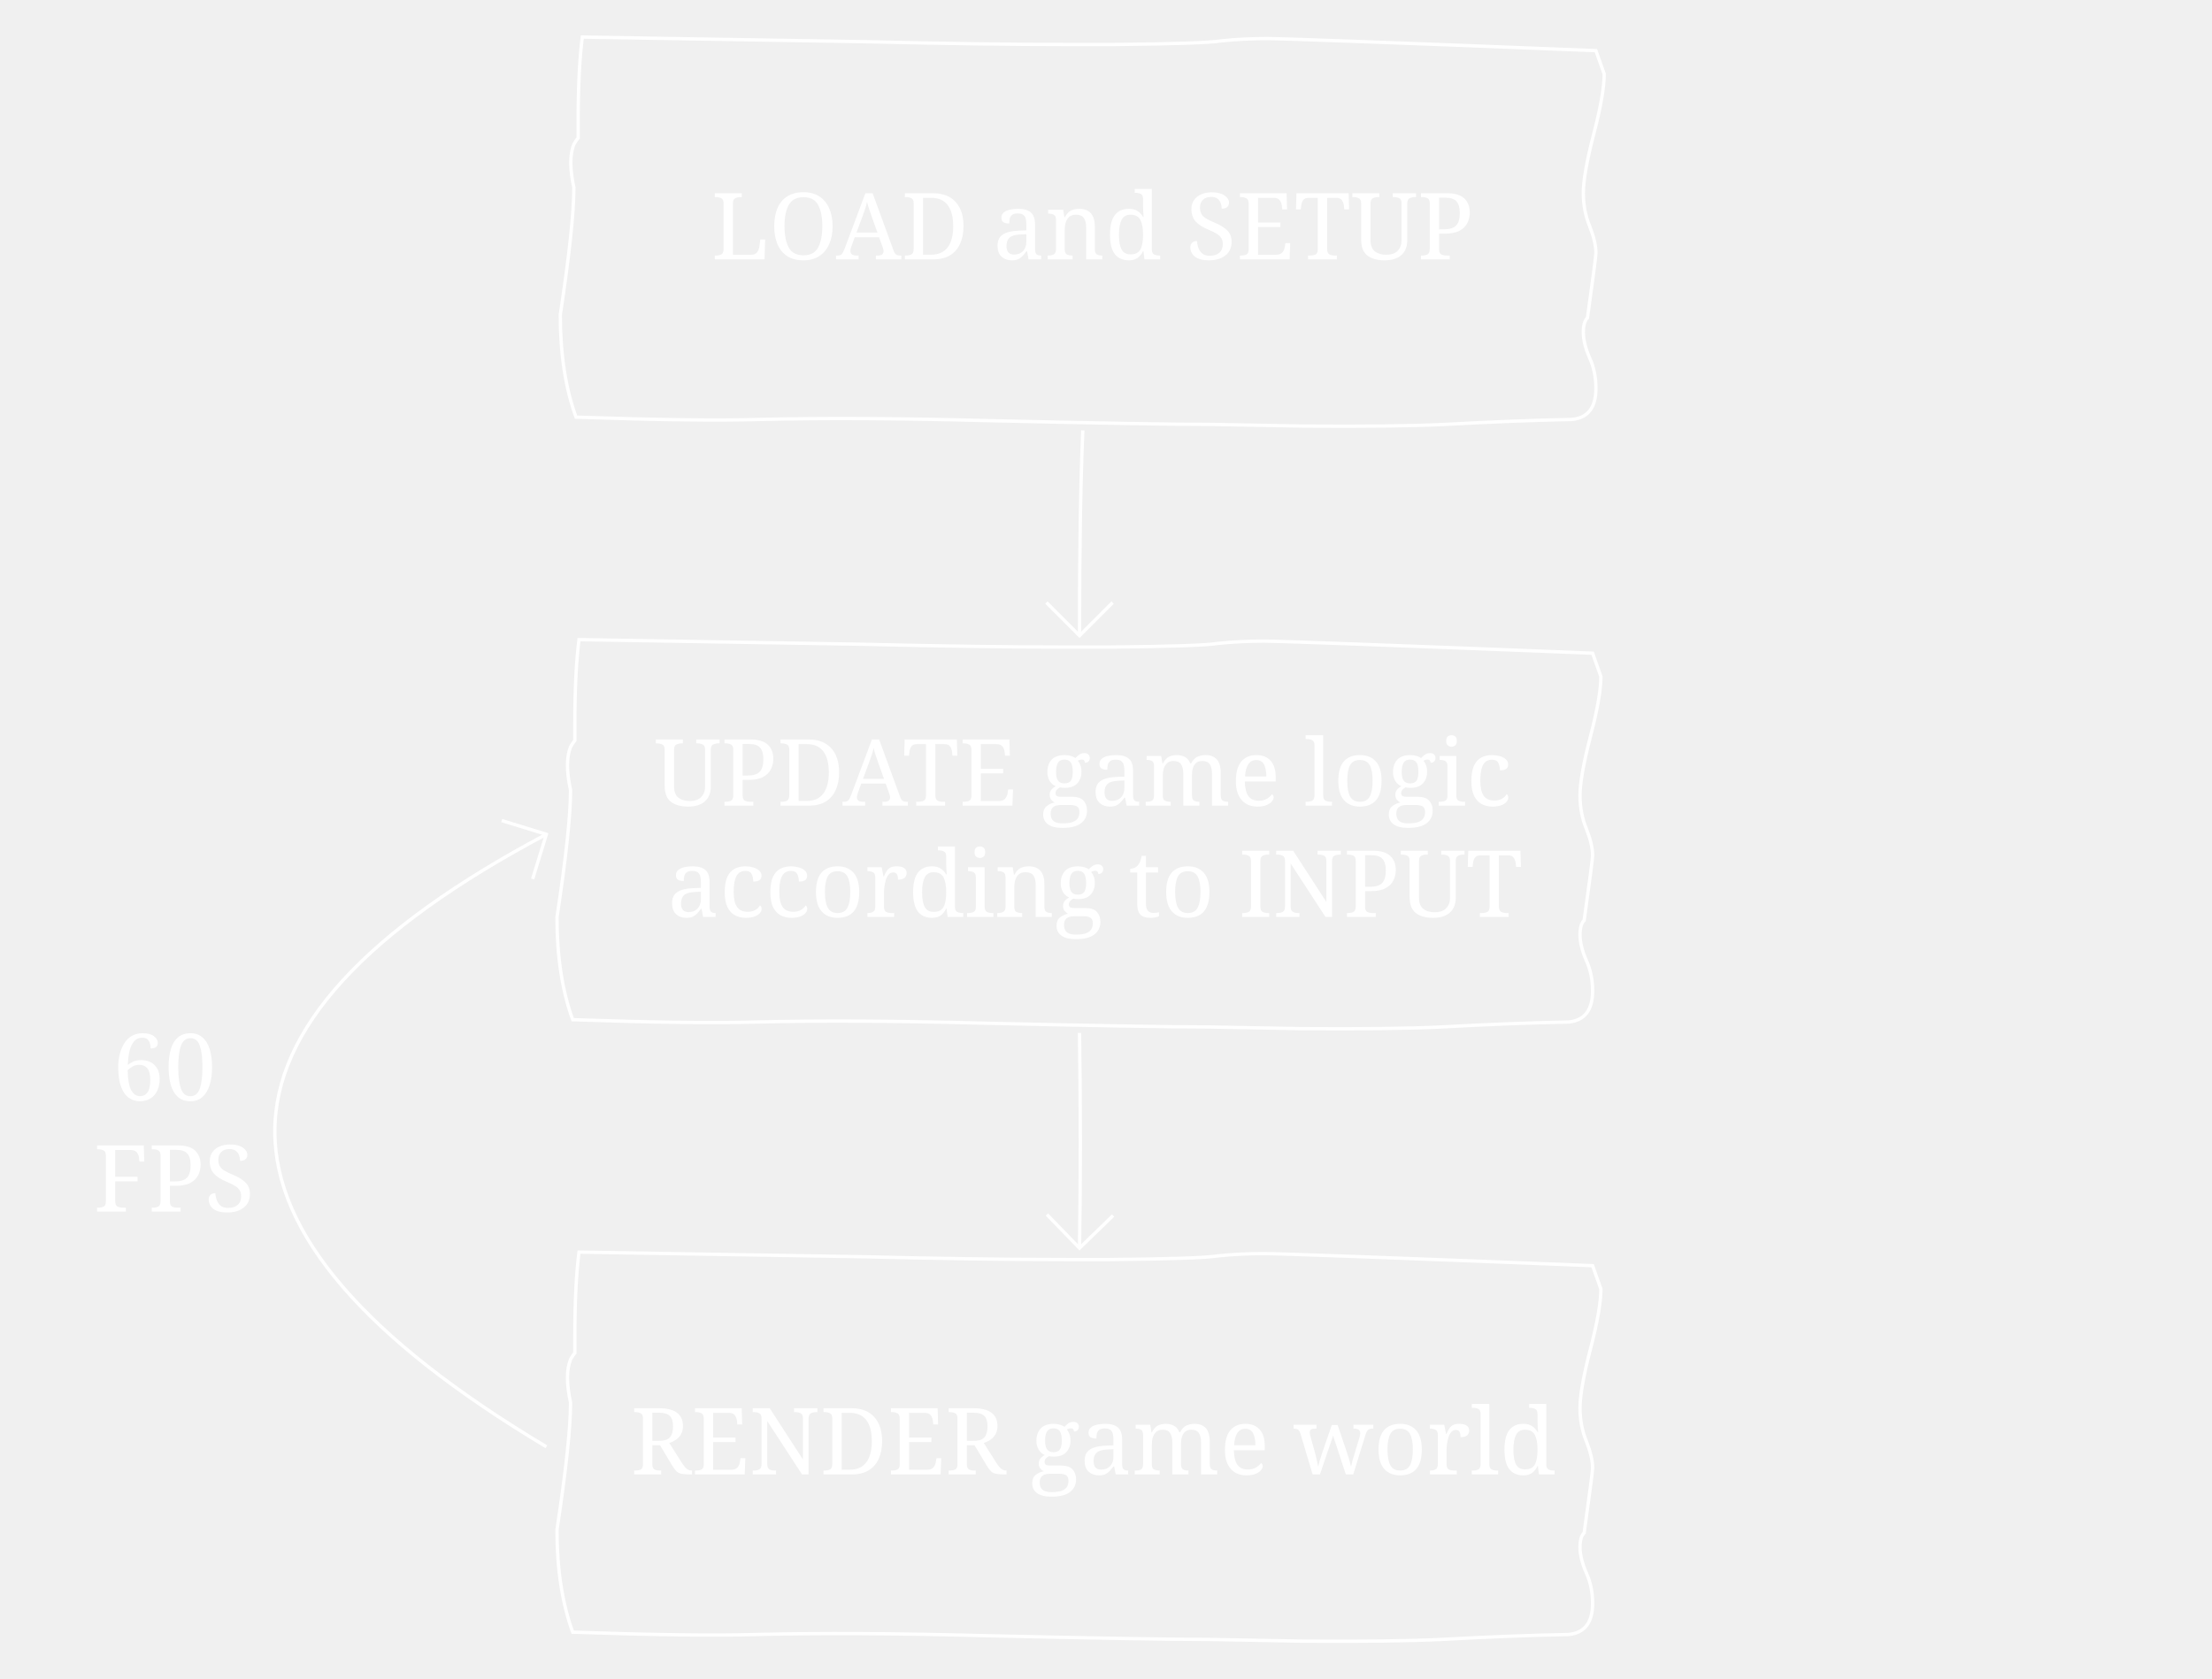
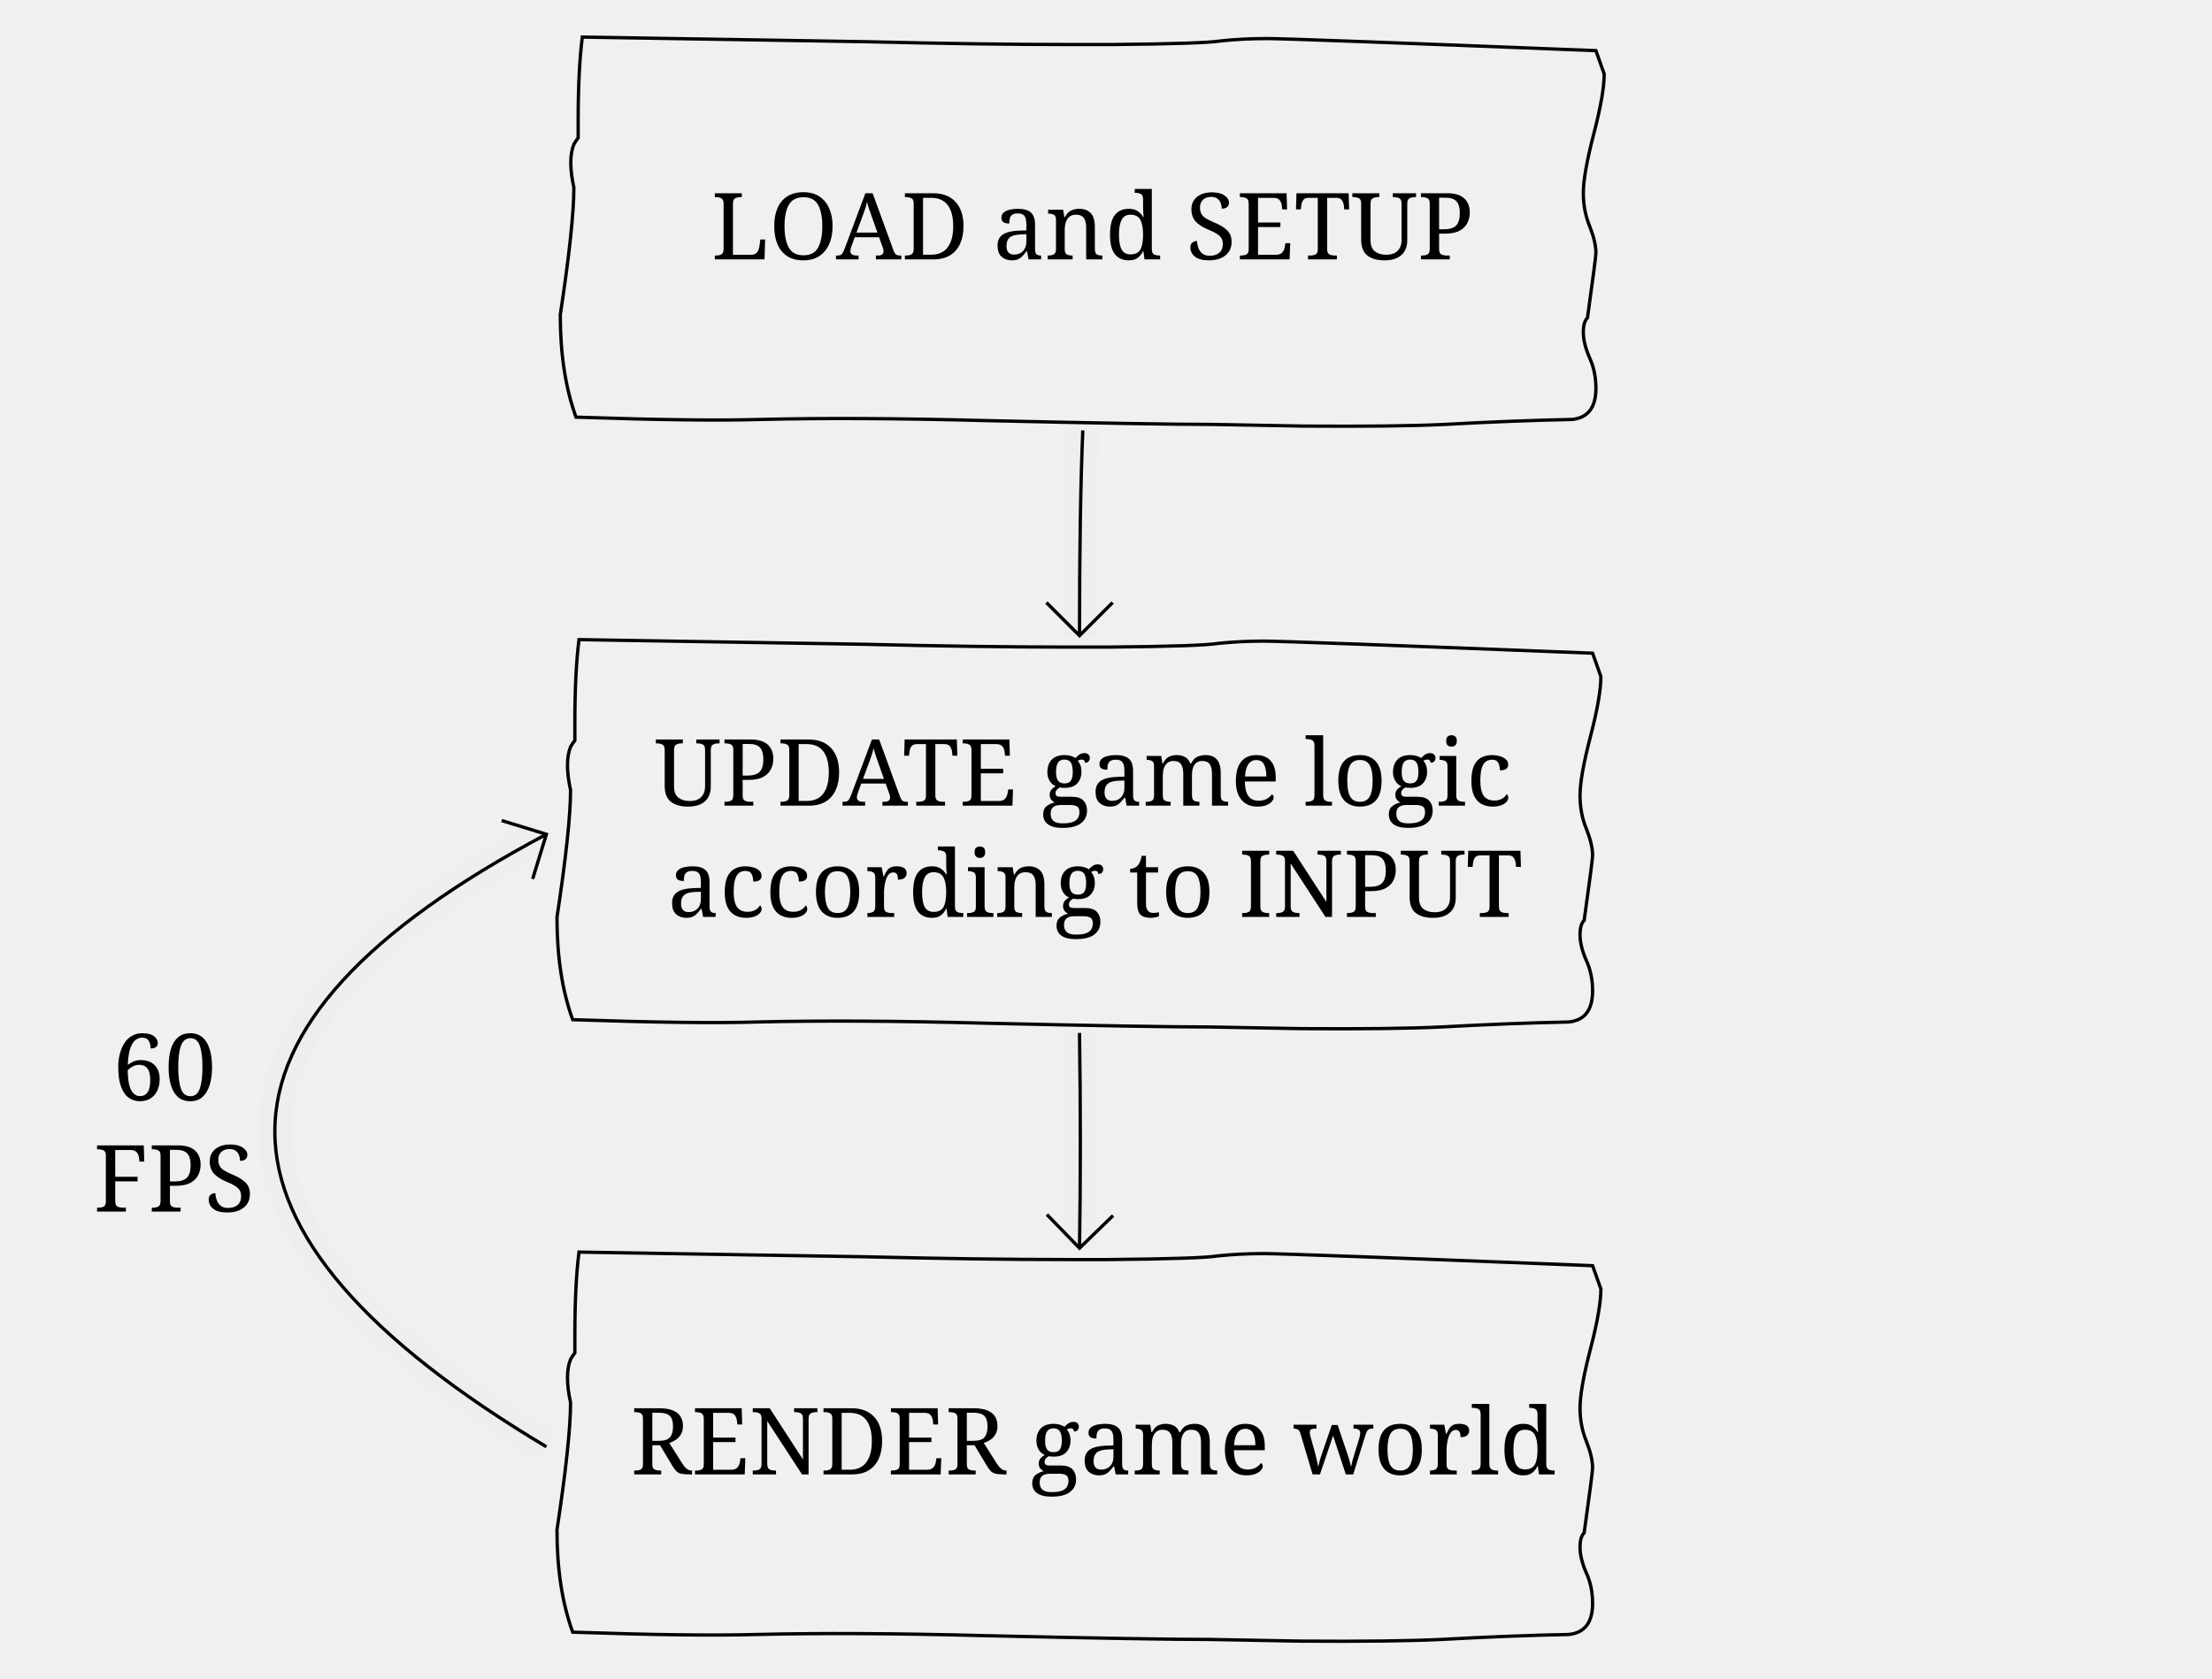
<svg xmlns="http://www.w3.org/2000/svg" version="1.1" width="668" height="507">
  <defs />
  <g transform="matrix(1, 0, 0, 1, 166, 10)">
-     <path stroke="#ffffff" stroke-opacity="1" stroke-width="1" fill="none" d="M 314.05 58.3 Q 315.95 63.1 315.95 66.4 Q 315.95 67.7 313.4 86 Q 312.15 87.2 312.15 90.35 Q 312.15 93.75 314.05 98.1 Q 315.95 102.25 315.95 107.3 Q 315.95 116 308.7 116.7 Q 291.05 117.05 270.2 118.2 Q 255.7 118.9 227.65 118.7 Q 202.15 118.2 200.25 118.2 Q 182.6 118.2 132.15 117.05 Q 92.45 116 63.45 116.7 Q 44.5 117.25 7.95 116 Q 3.2 102.95 3.2 85.1 Q 7.3 58.05 7.3 46.65 Q 5.45 38.2 7.3 33.6 Q 7.95 32.45 8.6 31.65 L 8.6 29.75 L 8.6 26.35 Q 8.6 11.05 9.85 1.2 Q 39.15 1.65 95.6 2.6 Q 130.9 3.45 157.05 3.45 Q 163.65 3.45 170 3.45 Q 197.7 3.2 202.75 2.35 Q 209.4 1.65 216.65 1.65 Q 223.9 1.65 315.95 5.3 L 318.45 12.35 Q 318.45 18.35 315.3 30.45 Q 312.15 42.55 312.15 48.3 Q 312.15 53.7 314.05 58.3 M 312.15 48.3 L 312.15 48.3 " />
-     <text fill="#ffffff" font-family="NanumGothic, serif" font-size="28" font-weight="normal">
+     <path stroke="#000000" stroke-opacity="1" stroke-width="1" fill="none" d="M 314.05 58.3 Q 315.95 63.1 315.95 66.4 Q 315.95 67.7 313.4 86 Q 312.15 87.2 312.15 90.35 Q 312.15 93.75 314.05 98.1 Q 315.95 102.25 315.95 107.3 Q 315.95 116 308.7 116.7 Q 291.05 117.05 270.2 118.2 Q 255.7 118.9 227.65 118.7 Q 202.15 118.2 200.25 118.2 Q 182.6 118.2 132.15 117.05 Q 92.45 116 63.45 116.7 Q 44.5 117.25 7.95 116 Q 3.2 102.95 3.2 85.1 Q 7.3 58.05 7.3 46.65 Q 5.45 38.2 7.3 33.6 Q 7.95 32.45 8.6 31.65 L 8.6 29.75 L 8.6 26.35 Q 8.6 11.05 9.85 1.2 Q 39.15 1.65 95.6 2.6 Q 130.9 3.45 157.05 3.45 Q 163.65 3.45 170 3.45 Q 197.7 3.2 202.75 2.35 Q 209.4 1.65 216.65 1.65 Q 223.9 1.65 315.95 5.3 L 318.45 12.35 Q 318.45 18.35 315.3 30.45 Q 312.15 42.55 312.15 48.3 Q 312.15 53.7 314.05 58.3 M 312.15 48.3 L 312.15 48.3 " />
+     <text fill="#000000" font-family="NanumGothic, serif" font-size="28" font-weight="normal">
      <tspan x="48.8" y="68.35">LOAD and SETUP</tspan>
    </text>
  </g>
  <g transform="matrix(1, 0, 0, 1, 165, 192)">
-     <path stroke="#ffffff" stroke-opacity="1" stroke-width="1" fill="none" d="M 314.05 58.3 Q 315.95 63.1 315.95 66.4 Q 315.95 67.7 313.4 86 Q 312.15 87.2 312.15 90.35 Q 312.15 93.75 314.05 98.1 Q 315.95 102.25 315.95 107.3 Q 315.95 116 308.7 116.7 Q 291.05 117.05 270.2 118.2 Q 255.7 118.9 227.65 118.7 Q 202.15 118.2 200.25 118.2 Q 182.6 118.2 132.15 117.05 Q 92.45 116 63.45 116.7 Q 44.5 117.25 7.95 116 Q 3.2 102.95 3.2 85.1 Q 7.3 58.05 7.3 46.65 Q 5.45 38.2 7.3 33.6 Q 7.95 32.45 8.6 31.65 L 8.6 29.75 L 8.6 26.35 Q 8.6 11.05 9.85 1.2 Q 39.15 1.65 95.6 2.6 Q 130.9 3.45 157.05 3.45 Q 163.65 3.45 170 3.45 Q 197.7 3.2 202.75 2.35 Q 209.4 1.65 216.65 1.65 Q 223.9 1.65 315.95 5.3 L 318.45 12.35 Q 318.45 18.35 315.3 30.45 Q 312.15 42.55 312.15 48.3 Q 312.15 53.7 314.05 58.3 M 312.15 48.3 L 312.15 48.3 " />
-     <text fill="#ffffff" font-family="NanumGothic, serif" font-size="28" font-weight="normal">
+     <path stroke="#000000" stroke-opacity="1" stroke-width="1" fill="none" d="M 314.05 58.3 Q 315.95 63.1 315.95 66.4 Q 315.95 67.7 313.4 86 Q 312.15 87.2 312.15 90.35 Q 312.15 93.75 314.05 98.1 Q 315.95 102.25 315.95 107.3 Q 315.95 116 308.7 116.7 Q 291.05 117.05 270.2 118.2 Q 255.7 118.9 227.65 118.7 Q 202.15 118.2 200.25 118.2 Q 182.6 118.2 132.15 117.05 Q 92.45 116 63.45 116.7 Q 44.5 117.25 7.95 116 Q 3.2 102.95 3.2 85.1 Q 7.3 58.05 7.3 46.65 Q 5.45 38.2 7.3 33.6 Q 7.95 32.45 8.6 31.65 L 8.6 29.75 L 8.6 26.35 Q 8.6 11.05 9.85 1.2 Q 39.15 1.65 95.6 2.6 Q 130.9 3.45 157.05 3.45 Q 163.65 3.45 170 3.45 Q 197.7 3.2 202.75 2.35 Q 209.4 1.65 216.65 1.65 Q 223.9 1.65 315.95 5.3 L 318.45 12.35 Q 318.45 18.35 315.3 30.45 Q 312.15 42.55 312.15 48.3 Q 312.15 53.7 314.05 58.3 M 312.15 48.3 L 312.15 48.3 " />
+     <text fill="#000000" font-family="NanumGothic, serif" font-size="28" font-weight="normal">
      <tspan x="32.65" y="51.35">UPDATE game logic</tspan>
      <tspan x="36.55" y="84.95">according to INPUT</tspan>
    </text>
  </g>
  <g transform="matrix(1, 0, 0, 1, 165, 377)">
-     <path stroke="#ffffff" stroke-opacity="1" stroke-width="1" fill="none" d="M 314.05 58.3 Q 315.95 63.1 315.95 66.4 Q 315.95 67.7 313.4 86 Q 312.15 87.2 312.15 90.35 Q 312.15 93.75 314.05 98.1 Q 315.95 102.25 315.95 107.3 Q 315.95 116 308.7 116.7 Q 291.05 117.05 270.2 118.2 Q 255.7 118.9 227.65 118.7 Q 202.15 118.2 200.25 118.2 Q 182.6 118.2 132.15 117.05 Q 92.45 116 63.45 116.7 Q 44.5 117.25 7.95 116 Q 3.2 102.95 3.2 85.1 Q 7.3 58.05 7.3 46.65 Q 5.45 38.2 7.3 33.6 Q 7.95 32.45 8.6 31.65 L 8.6 29.75 L 8.6 26.35 Q 8.6 11.05 9.85 1.2 Q 39.15 1.65 95.6 2.6 Q 130.9 3.45 157.05 3.45 Q 163.65 3.45 170 3.45 Q 197.7 3.2 202.75 2.35 Q 209.4 1.65 216.65 1.65 Q 223.9 1.65 315.95 5.3 L 318.45 12.35 Q 318.45 18.35 315.3 30.45 Q 312.15 42.55 312.15 48.3 Q 312.15 53.7 314.05 58.3 M 312.15 48.3 L 312.15 48.3 " />
-     <text fill="#ffffff" font-family="NanumGothic, serif" font-size="28" font-weight="normal">
+     <path stroke="#000000" stroke-opacity="1" stroke-width="1" fill="none" d="M 314.05 58.3 Q 315.95 63.1 315.95 66.4 Q 315.95 67.7 313.4 86 Q 312.15 87.2 312.15 90.35 Q 312.15 93.75 314.05 98.1 Q 315.95 102.25 315.95 107.3 Q 315.95 116 308.7 116.7 Q 291.05 117.05 270.2 118.2 Q 255.7 118.9 227.65 118.7 Q 202.15 118.2 200.25 118.2 Q 182.6 118.2 132.15 117.05 Q 92.45 116 63.45 116.7 Q 44.5 117.25 7.95 116 Q 3.2 102.95 3.2 85.1 Q 7.3 58.05 7.3 46.65 Q 5.45 38.2 7.3 33.6 Q 7.95 32.45 8.6 31.65 L 8.6 29.75 L 8.6 26.35 Q 8.6 11.05 9.85 1.2 Q 39.15 1.65 95.6 2.6 Q 130.9 3.45 157.05 3.45 Q 163.65 3.45 170 3.45 Q 197.7 3.2 202.75 2.35 Q 209.4 1.65 216.65 1.65 Q 223.9 1.65 315.95 5.3 L 318.45 12.35 Q 318.45 18.35 315.3 30.45 Q 312.15 42.55 312.15 48.3 Q 312.15 53.7 314.05 58.3 M 312.15 48.3 L 312.15 48.3 " />
+     <text fill="#000000" font-family="NanumGothic, serif" font-size="28" font-weight="normal">
      <tspan x="25.45" y="68.35">RENDER game world</tspan>
    </text>
  </g>
  <g transform="matrix(1, 0, 0, 1, 0, 0)">
-     <path stroke="#ffffff" stroke-opacity="0.008" stroke-width="10" fill="none" d="M 165 437 Q 1 339 165 252 " />
-     <path stroke="#ffffff" stroke-opacity="1" stroke-width="1" fill="none" d="M 165 437 Q 1 339 165 252 " />
-     <path stroke="#ffffff" stroke-opacity="1" stroke-width="1" fill="none" d="M 151.5 247.85 L 165 252 L 160.85 265.5 " />
+     <path stroke="#000000" stroke-opacity="0.008" stroke-width="10" fill="none" d="M 165 437 Q 1 339 165 252 " />
+     <path stroke="#000000" stroke-opacity="1" stroke-width="1" fill="none" d="M 165 437 Q 1 339 165 252 " />
+     <path stroke="#000000" stroke-opacity="1" stroke-width="1" fill="none" d="M 151.5 247.85 L 165 252 L 160.85 265.5 " />
  </g>
  <g transform="matrix(1, 0, 0, 1, 0, 0)">
-     <path stroke="#ffffff" stroke-opacity="0.008" stroke-width="10" fill="none" d="M 327 130 Q 326 153 326 192 " />
-     <path stroke="#ffffff" stroke-opacity="1" stroke-width="1" fill="none" d="M 327 130 Q 326 153 326 192 " />
-     <path stroke="#ffffff" stroke-opacity="1" stroke-width="1" fill="none" d="M 336 182 L 326 192 L 316 182 " />
+     <path stroke="#000000" stroke-opacity="0.008" stroke-width="10" fill="none" d="M 327 130 Q 326 153 326 192 " />
+     <path stroke="#000000" stroke-opacity="1" stroke-width="1" fill="none" d="M 327 130 Q 326 153 326 192 " />
+     <path stroke="#000000" stroke-opacity="1" stroke-width="1" fill="none" d="M 336 182 L 326 192 L 316 182 " />
  </g>
  <g transform="matrix(1, 0, 0, 1, 0, 0)">
-     <path stroke="#ffffff" stroke-opacity="0.008" stroke-width="10" fill="none" d="M 326 312 Q 326.5 346 326 377 " />
-     <path stroke="#ffffff" stroke-opacity="1" stroke-width="1" fill="none" d="M 326 312 Q 326.5 346 326 377 " />
-     <path stroke="#ffffff" stroke-opacity="1" stroke-width="1" fill="none" d="M 336.15 367.15 L 326 377 L 316.15 366.85 " />
+     <path stroke="#000000" stroke-opacity="0.008" stroke-width="10" fill="none" d="M 326 312 Q 326.5 346 326 377 " />
+     <path stroke="#000000" stroke-opacity="1" stroke-width="1" fill="none" d="M 326 312 Q 326.5 346 326 377 " />
+     <path stroke="#000000" stroke-opacity="1" stroke-width="1" fill="none" d="M 336.15 367.15 L 326 377 L 316.15 366.85 " />
  </g>
  <g transform="matrix(1, 0, 0, 1, 10, 305)">
-     <path stroke="#ffffff" stroke-opacity="0" stroke-width="1" fill="none" d="M 80.6 71.6 Q 79.75 72.5 78.5 72.5 L 3.5 72.5 Q 2.25 72.5 1.4 71.6 Q 0.5 70.75 0.5 69.5 L 0.5 3.5 Q 0.5 2.25 1.4 1.4 Q 2.25 0.5 3.5 0.5 L 78.5 0.5 Q 79.75 0.5 80.6 1.4 Q 81.5 2.25 81.5 3.5 L 81.5 69.5 Q 81.5 70.75 80.6 71.6 " />
-     <text fill="#ffffff" font-family="NanumGothic, serif" font-size="28" font-weight="normal">
+     <path stroke="#000000" stroke-opacity="0" stroke-width="1" fill="none" d="M 80.6 71.6 Q 79.75 72.5 78.5 72.5 L 3.5 72.5 Q 2.25 72.5 1.4 71.6 Q 0.5 70.75 0.5 69.5 L 0.5 3.5 Q 0.5 2.25 1.4 1.4 Q 2.25 0.5 3.5 0.5 L 78.5 0.5 Q 79.75 0.5 80.6 1.4 Q 81.5 2.25 81.5 3.5 L 81.5 69.5 Q 81.5 70.75 80.6 71.6 " />
+     <text fill="#000000" font-family="NanumGothic, serif" font-size="28" font-weight="normal">
      <tspan x="24" y="27.35">60</tspan>
      <tspan x="18.25" y="60.95">FPS</tspan>
    </text>
  </g>
</svg>
